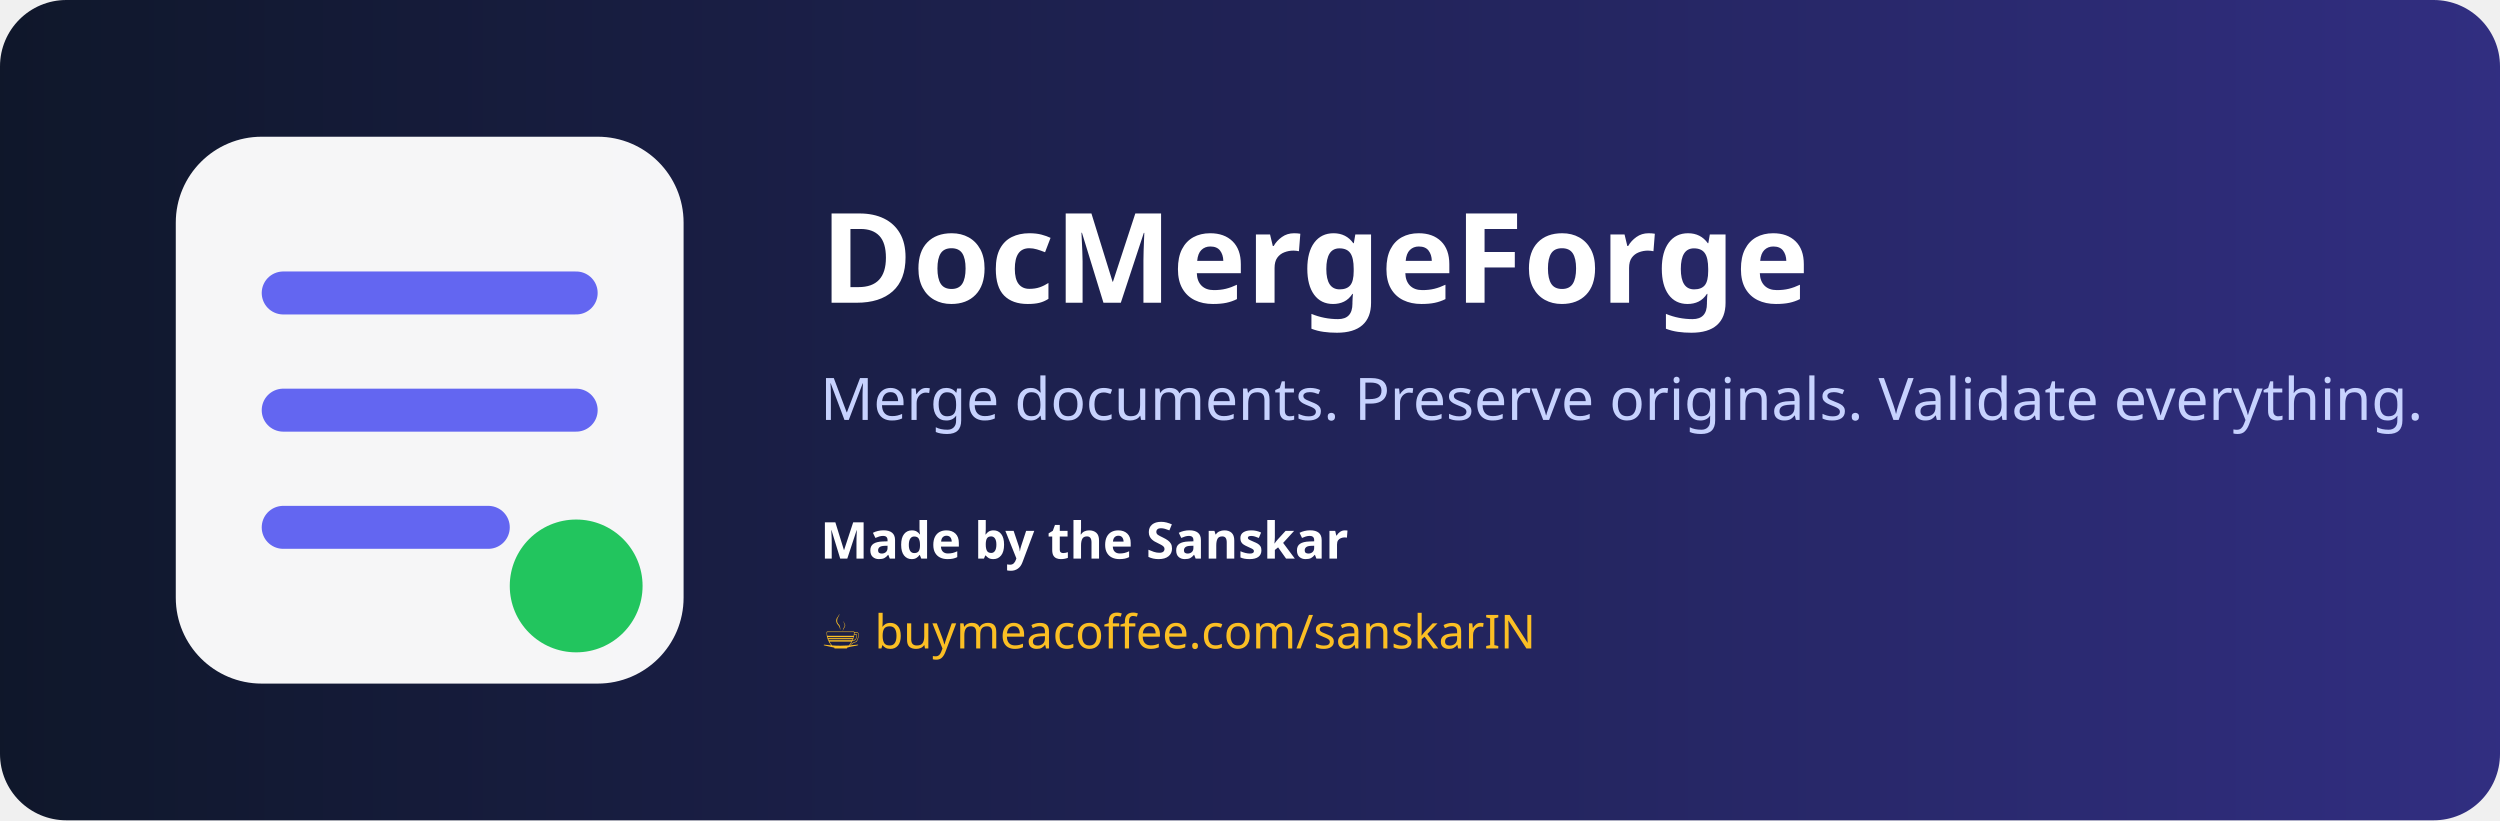
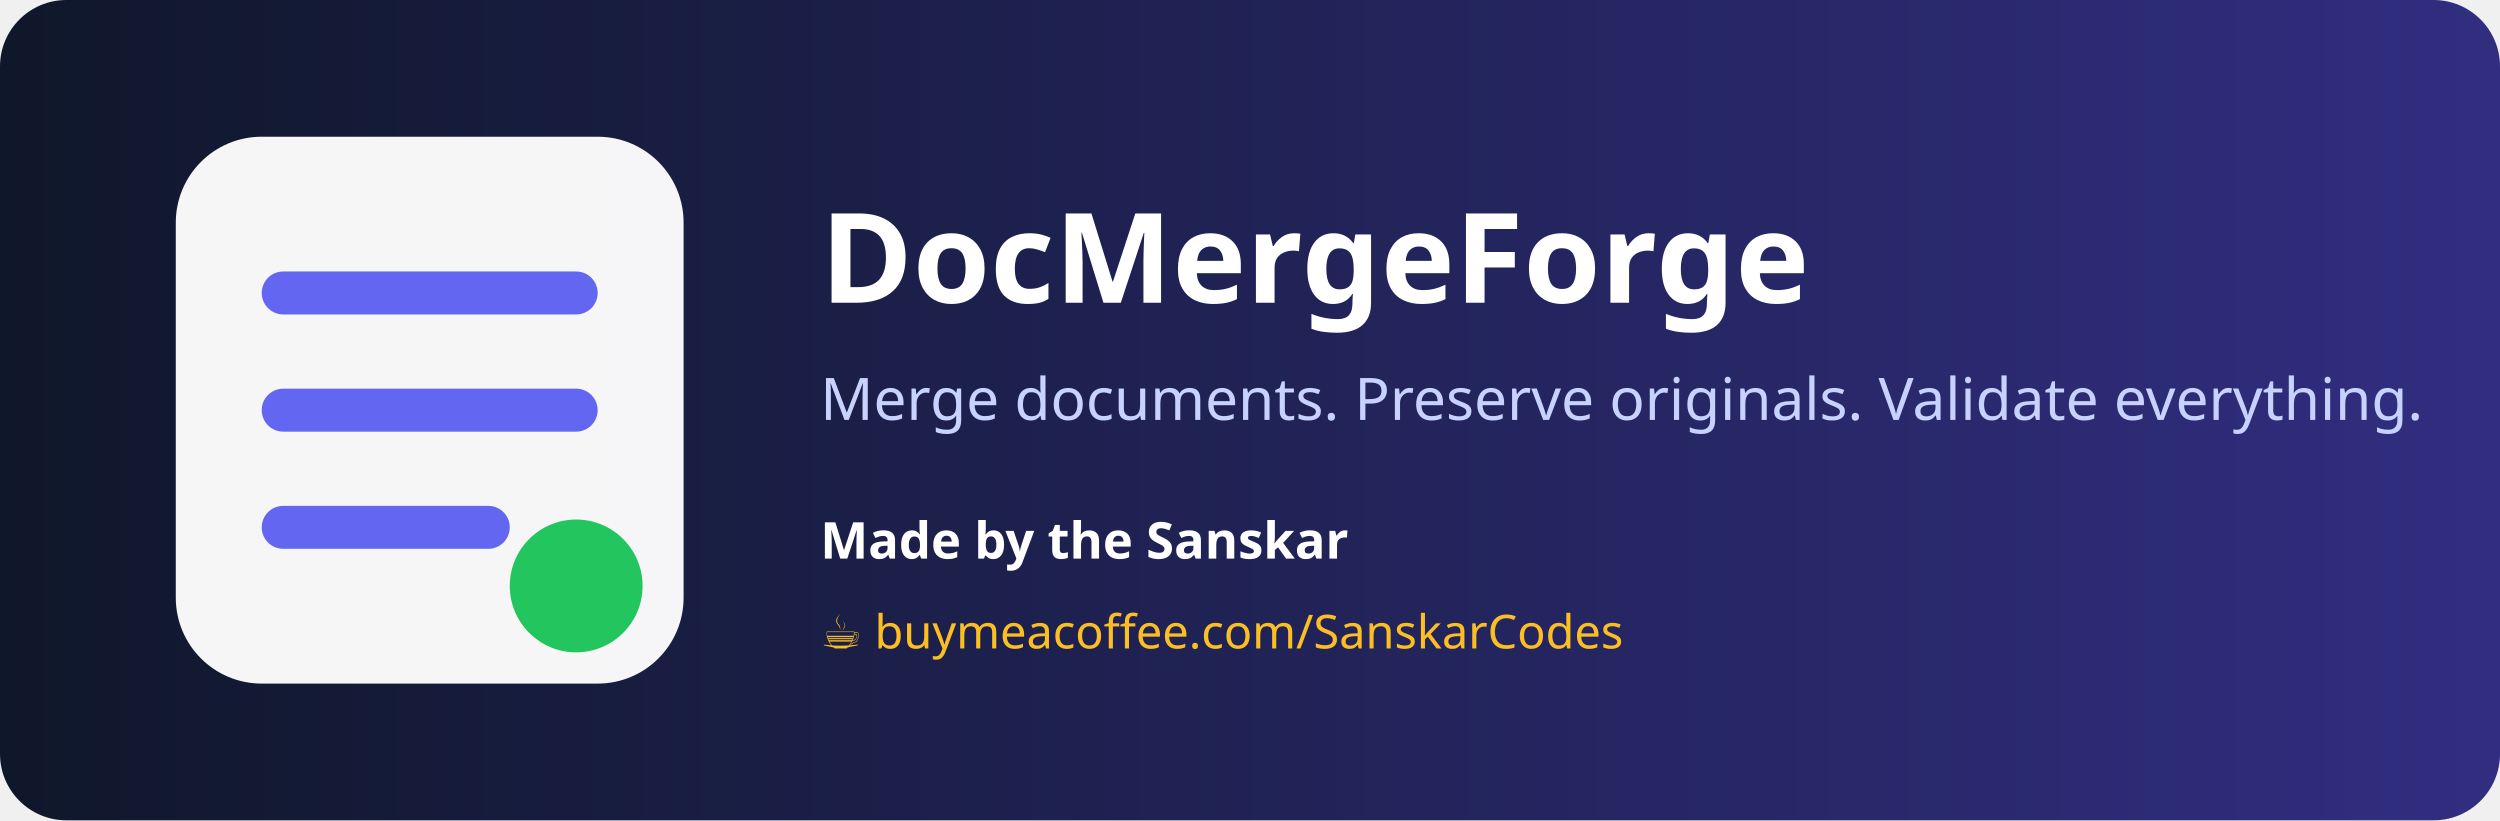
<svg xmlns="http://www.w3.org/2000/svg" viewBox="0 0 1280 420" role="img" aria-label="DocMergeForge README banner">
  <defs>
    <linearGradient id="bg" x1="0" x2="1">
      <stop stop-color="#0f172a" />
      <stop offset="1" stop-color="#312e81" />
    </linearGradient>
  </defs>
  <rect width="1280" height="420" rx="34" fill="url(#bg)" />
  <g transform="translate(90 70)">
    <rect width="260" height="280" rx="44" fill="#fff" opacity=".96" />
    <path d="M55 80h150M55 140h150M55 200h105" stroke="#6366f1" stroke-width="22" stroke-linecap="round" />
    <circle cx="205" cy="230" r="34" fill="#22c55e" />
  </g>
  <text x="420" y="155" fill="#fff" font-family="system-ui,sans-serif" font-weight="800" font-size="64">DocMergeForge</text>
  <text x="420" y="215" fill="#c7d2fe" font-family="system-ui,sans-serif" font-size="30">Merge documents. Preserve originals. Validate everything.</text>
  <text x="420" y="286" fill="#fff" font-family="system-ui,sans-serif" font-weight="600" font-size="26">Made by the Sanskar</text>
-   <text x="420" y="332" fill="#fbbf24" font-family="system-ui,sans-serif" font-size="24">☕ buymeacoffee.com/sanskarIN</text>
+   <text x="420" y="332" fill="#fbbf24" font-family="system-ui,sans-serif" font-size="24">☕ buymeacoffee.com/SanskarCodes</text>
</svg>
